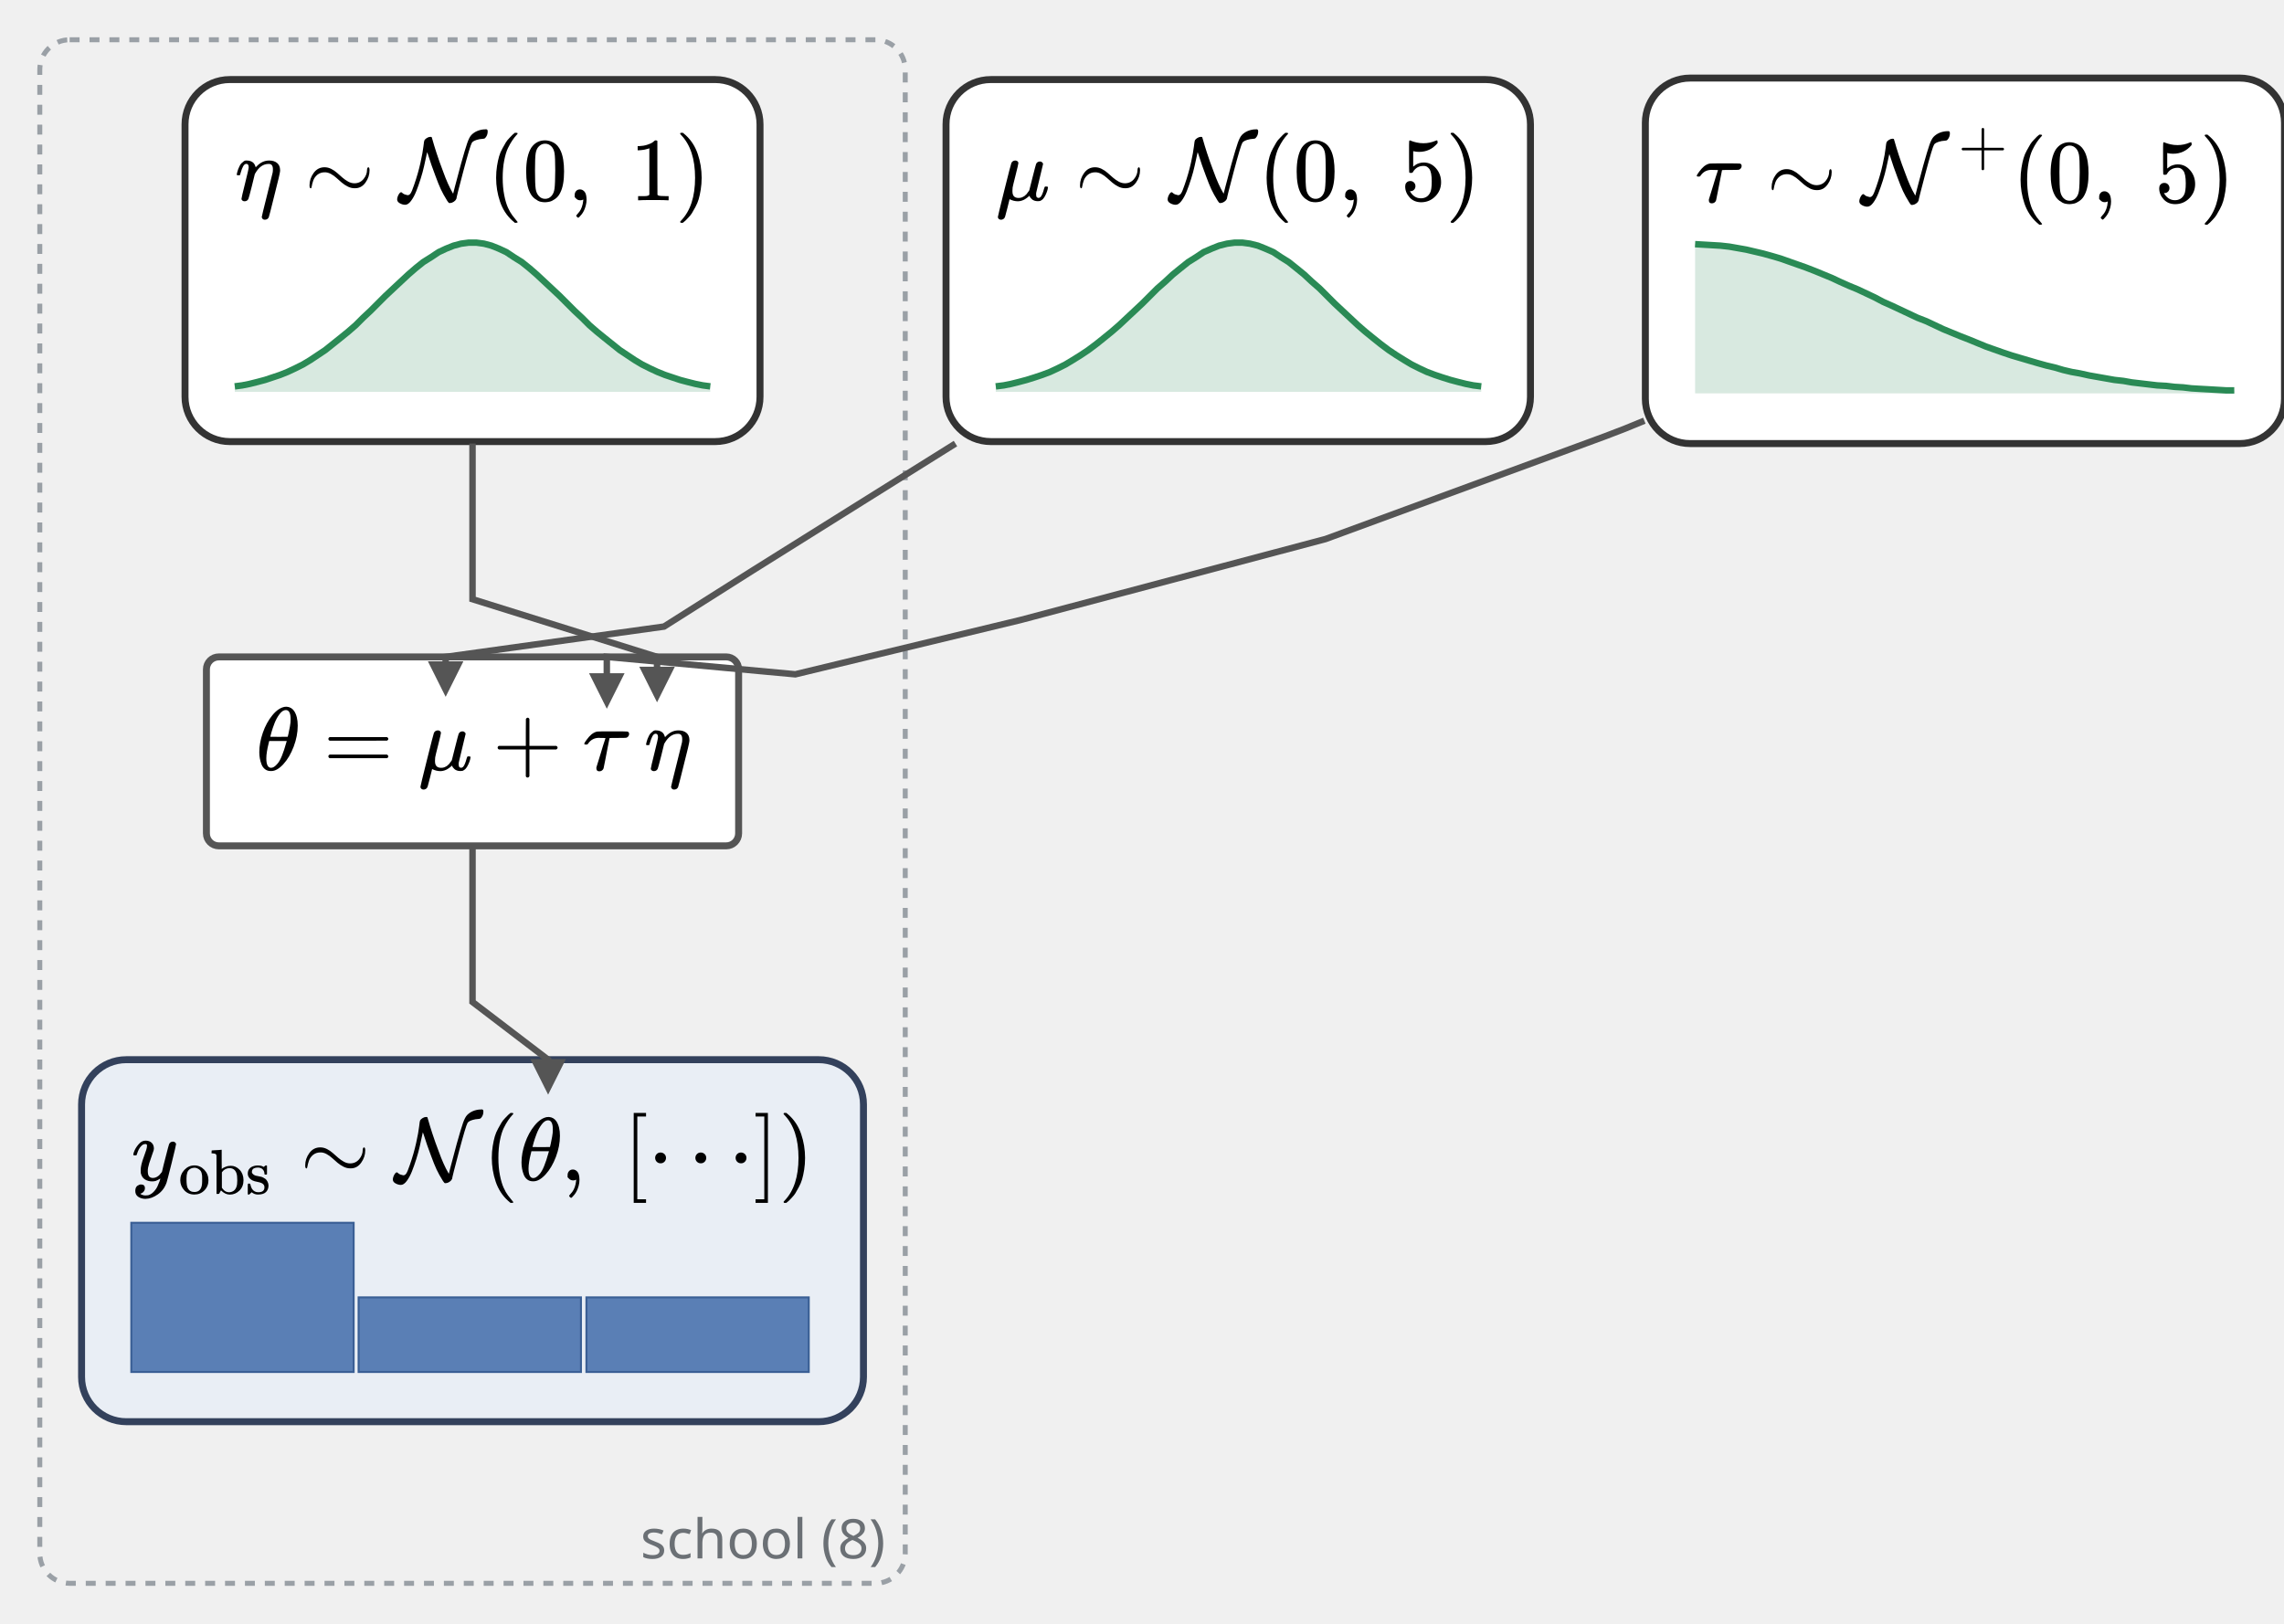
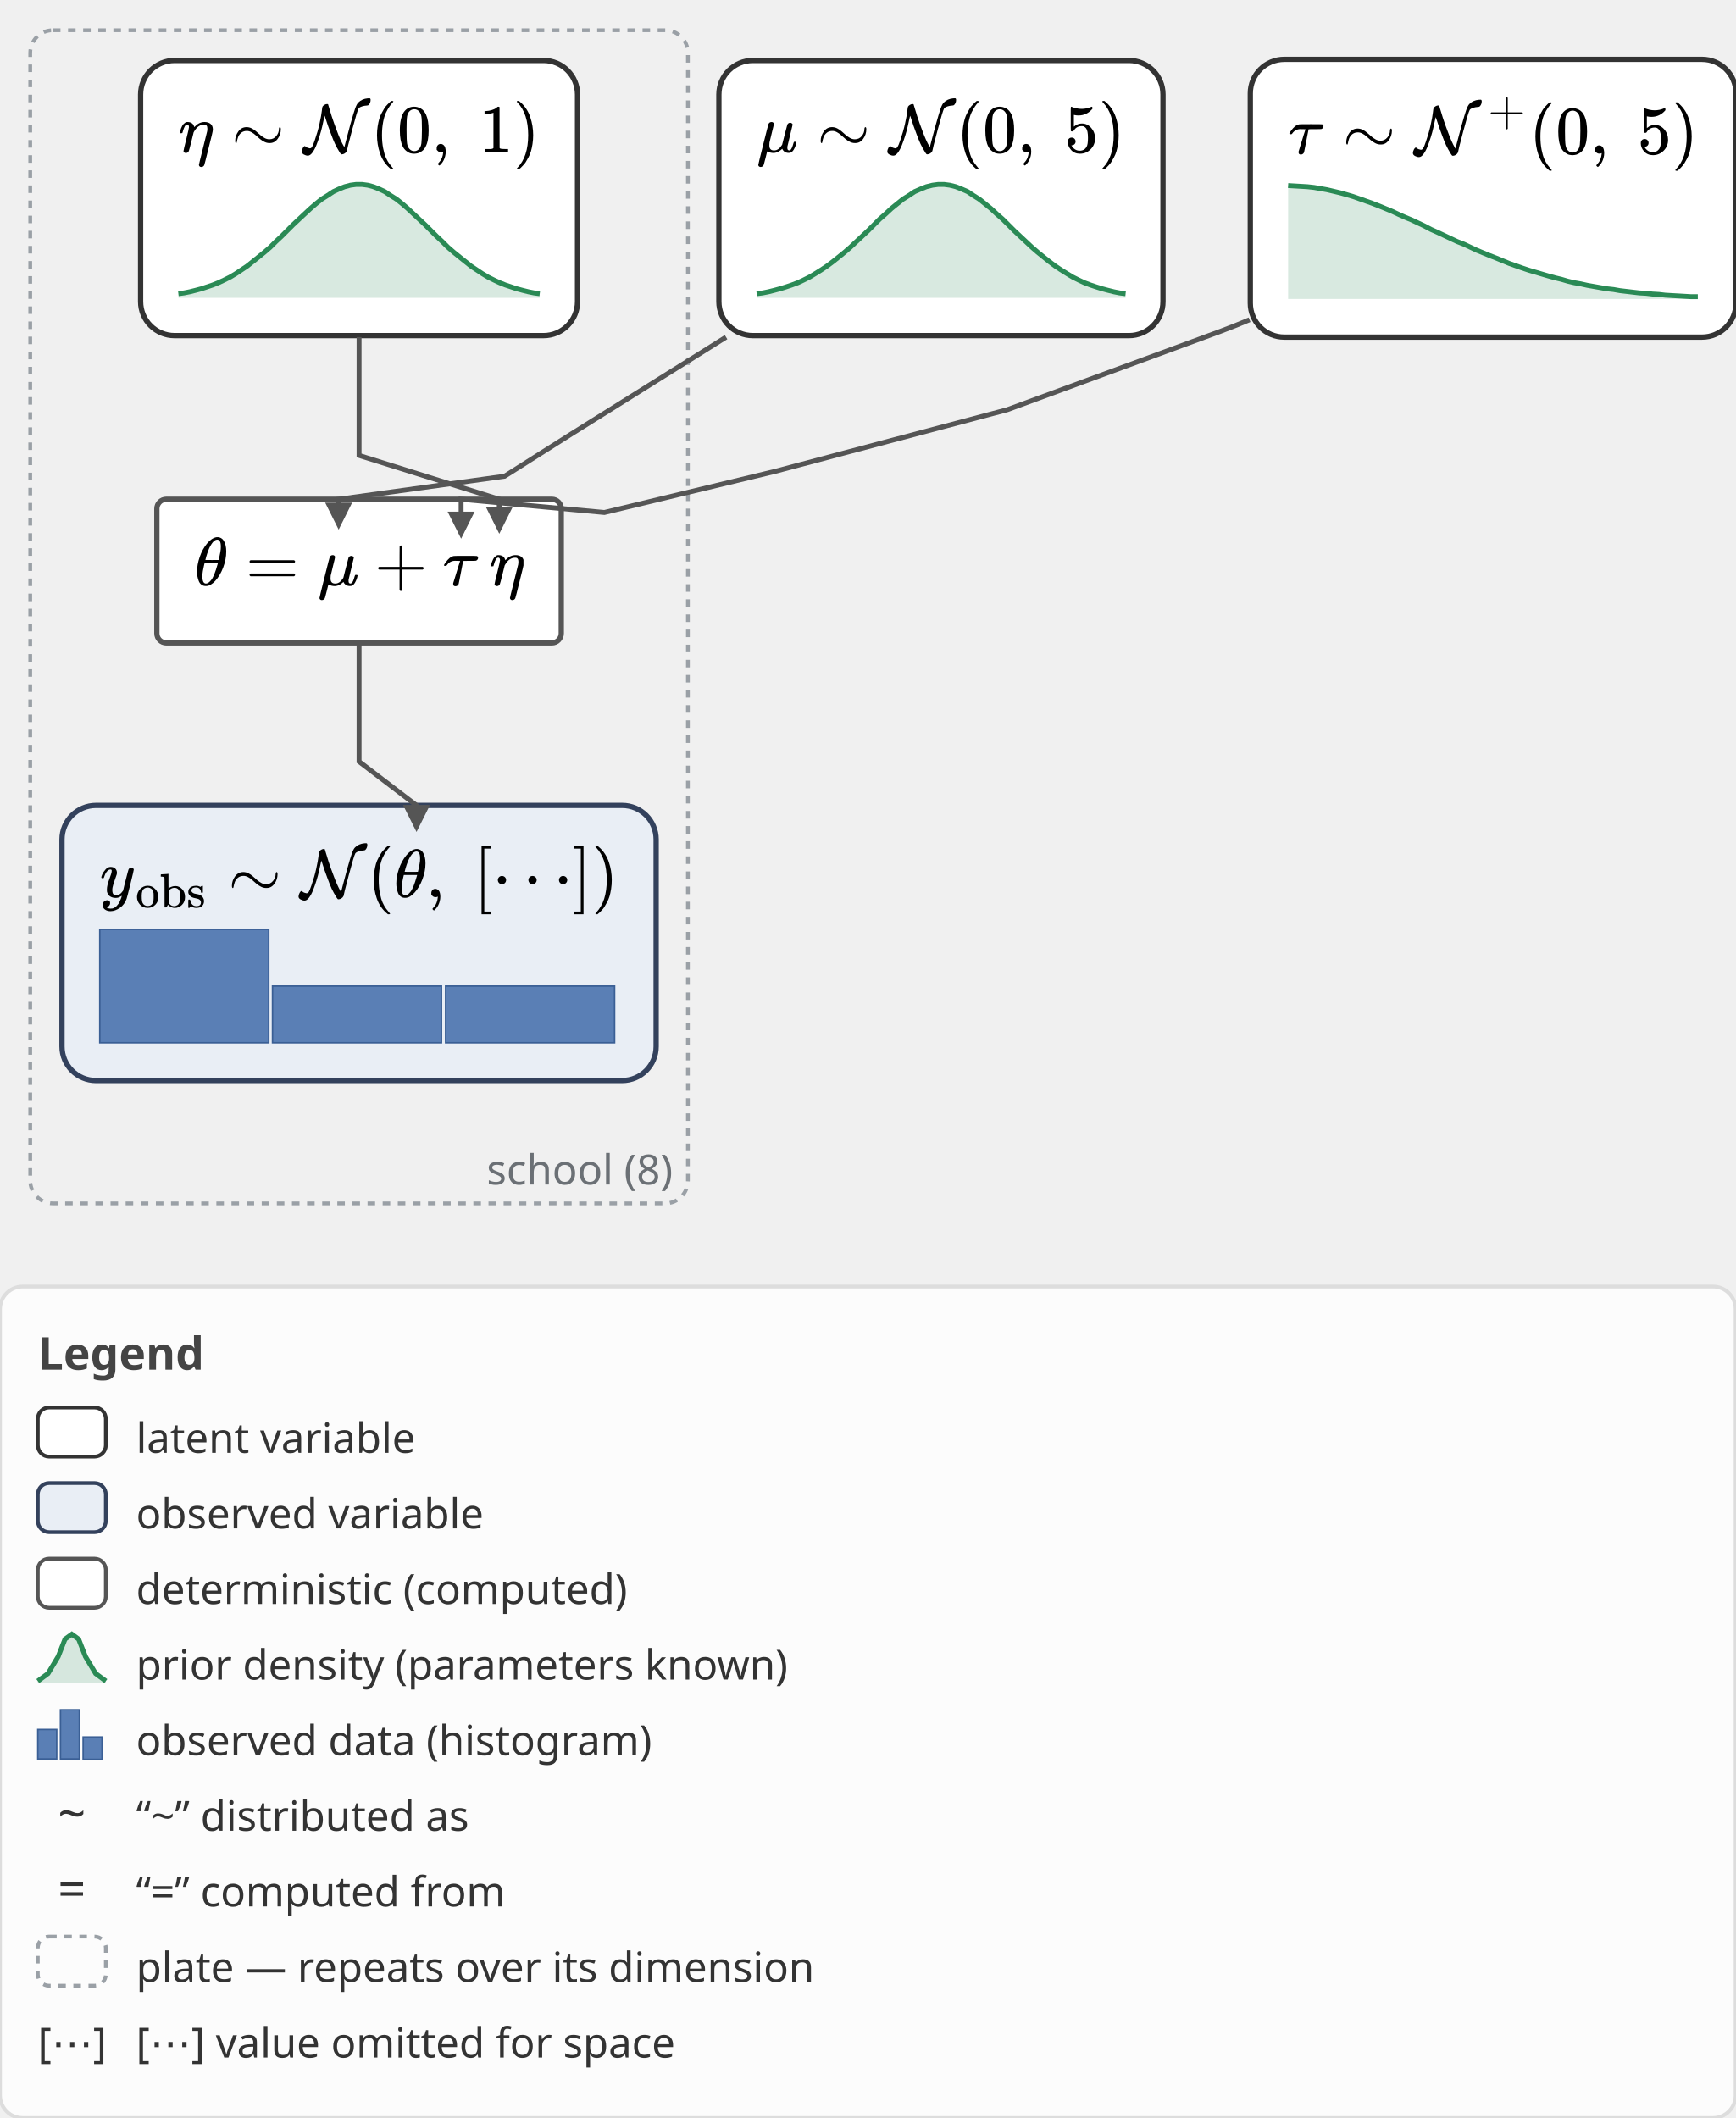
- <svg xmlns="http://www.w3.org/2000/svg" xmlns:xlink="http://www.w3.org/1999/xlink" width="459.2" height="326.4" viewBox="0 0 459.2 326.4" font-family="system-ui, sans-serif">
+ <svg xmlns="http://www.w3.org/2000/svg" xmlns:xlink="http://www.w3.org/1999/xlink" width="459.2" height="560.4" viewBox="0 0 459.2 560.4" font-family="system-ui, sans-serif">
  <defs>
    <marker id="bd-arrow" viewBox="0 0 10 10" refX="8" refY="5" markerWidth="5.5" markerHeight="5.5" orient="auto-start-reverse">
      <path d="M0,0 L10,5 L0,10 z" fill="#555" />
    </marker>
  </defs>
  <rect x="8.0" y="8.0" width="174.0" height="310.4" rx="6" ry="6" fill="none" stroke="#9aa0a6" stroke-width="1" stroke-dasharray="2,2" />
  <text x="178.0" y="313.4" text-anchor="end" font-size="11" fill="#6b7075">school (8)</text>
  <rect x="190.2" y="16.0" width="117.5" height="72.8" rx="9.0" ry="9.0" fill="#ffffff" stroke="#333333" stroke-width="1.4" />
  <svg x="200.2" y="26.0" style="vertical-align: -0.566ex;" width="97.5" height="18.8" role="img" focusable="false" viewBox="0 -789 5387.9 1039">
    <defs>
      <path id="MJX-1-TEX-I-1D707" d="M58 -216Q44 -216 34 -208T23 -186Q23 -176 96 116T173 414Q186 442 219 442Q231 441 239 435T249 423T251 413Q251 401 220 279T187 142Q185 131 185 107V99Q185 26 252 26Q261 26 270 27T287 31T302 38T315 45T327 55T338 65T348 77T356 88T365 100L372 110L408 253Q444 395 448 404Q461 431 491 431Q504 431 512 424T523 412T525 402L449 84Q448 79 448 68Q448 43 455 35T476 26Q485 27 496 35Q517 55 537 131Q543 151 547 152Q549 153 557 153H561Q580 153 580 144Q580 138 575 117T555 63T523 13Q510 0 491 -8Q483 -10 467 -10Q446 -10 429 -4T402 11T385 29T376 44T374 51L368 45Q362 39 350 30T324 12T288 -4T246 -11Q199 -11 153 12L129 -85Q108 -167 104 -180T92 -202Q76 -216 58 -216Z" />
      <path id="MJX-1-TEX-N-223C" d="M55 166Q55 241 101 304T222 367Q260 367 296 349T362 304T421 252T484 208T554 189Q616 189 655 236T694 338Q694 350 698 358T708 367Q722 367 722 334Q722 260 677 197T562 134H554Q517 134 481 152T414 196T355 248T292 293T223 311Q179 311 145 286Q109 257 96 218T80 156T69 133Q55 133 55 166Z" />
      <path id="MJX-1-TEX-C-4E" d="M343 705Q358 705 358 698Q360 696 370 658T411 524T484 319Q536 174 590 82L595 73L615 152Q646 274 683 407Q729 571 752 637T799 727Q852 780 937 788Q939 788 947 788T958 789H962Q979 789 979 765Q979 722 951 692Q942 683 924 683Q888 681 859 672T818 654T803 639Q784 608 708 322T631 15Q631 14 630 15Q630 17 629 15Q628 14 628 12Q621 -4 601 -17T560 -31Q550 -31 546 -28T530 -7Q484 67 458 123T398 272Q352 392 314 514L306 535V534Q306 533 296 488T272 379T234 239T185 100T127 -7T61 -50Q34 -50 4 -34T-27 8Q-27 33 -12 61T18 90Q21 90 36 77T87 57H92Q109 57 123 78T162 173Q206 299 232 417T265 599T276 667Q284 681 304 693T343 705Z" />
      <path id="MJX-1-TEX-N-28" d="M94 250Q94 319 104 381T127 488T164 576T202 643T244 695T277 729T302 750H315H319Q333 750 333 741Q333 738 316 720T275 667T226 581T184 443T167 250T184 58T225 -81T274 -167T316 -220T333 -241Q333 -250 318 -250H315H302L274 -226Q180 -141 137 -14T94 250Z" />
      <path id="MJX-1-TEX-N-30" d="M96 585Q152 666 249 666Q297 666 345 640T423 548Q460 465 460 320Q460 165 417 83Q397 41 362 16T301 -15T250 -22Q224 -22 198 -16T137 16T82 83Q39 165 39 320Q39 494 96 585ZM321 597Q291 629 250 629Q208 629 178 597Q153 571 145 525T137 333Q137 175 145 125T181 46Q209 16 250 16Q290 16 318 46Q347 76 354 130T362 333Q362 478 354 524T321 597Z" />
      <path id="MJX-1-TEX-N-2C" d="M78 35T78 60T94 103T137 121Q165 121 187 96T210 8Q210 -27 201 -60T180 -117T154 -158T130 -185T117 -194Q113 -194 104 -185T95 -172Q95 -168 106 -156T131 -126T157 -76T173 -3V9L172 8Q170 7 167 6T161 3T152 1T140 0Q113 0 96 17Z" />
      <path id="MJX-1-TEX-N-A0" d="" />
      <path id="MJX-1-TEX-N-35" d="M164 157Q164 133 148 117T109 101H102Q148 22 224 22Q294 22 326 82Q345 115 345 210Q345 313 318 349Q292 382 260 382H254Q176 382 136 314Q132 307 129 306T114 304Q97 304 95 310Q93 314 93 485V614Q93 664 98 664Q100 666 102 666Q103 666 123 658T178 642T253 634Q324 634 389 662Q397 666 402 666Q410 666 410 648V635Q328 538 205 538Q174 538 149 544L139 546V374Q158 388 169 396T205 412T256 420Q337 420 393 355T449 201Q449 109 385 44T229 -22Q148 -22 99 32T50 154Q50 178 61 192T84 210T107 214Q132 214 148 197T164 157Z" />
      <path id="MJX-1-TEX-N-29" d="M60 749L64 750Q69 750 74 750H86L114 726Q208 641 251 514T294 250Q294 182 284 119T261 12T224 -76T186 -143T145 -194T113 -227T90 -246Q87 -249 86 -250H74Q66 -250 63 -250T58 -247T55 -238Q56 -237 66 -225Q221 -64 221 250T66 725Q56 737 55 738Q55 746 60 749Z" />
    </defs>
    <g stroke="currentColor" fill="currentColor" stroke-width="0" transform="scale(1,-1)">
      <g data-mml-node="math">
        <g data-mml-node="mi">
          <use data-c="1D707" xlink:href="#MJX-1-TEX-I-1D707" />
        </g>
        <g data-mml-node="mo" transform="translate(880.8,0)">
          <use data-c="223C" xlink:href="#MJX-1-TEX-N-223C" />
        </g>
        <g data-mml-node="TeXAtom" data-mjx-texclass="ORD" transform="translate(1936.6,0)">
          <g data-mml-node="mi">
            <use data-c="4E" xlink:href="#MJX-1-TEX-C-4E" />
          </g>
        </g>
        <g data-mml-node="mstyle" transform="translate(2915.6,0)">
          <g data-mml-node="mspace" />
        </g>
        <g data-mml-node="mrow" transform="translate(2915.2,0)">
          <g data-mml-node="mo">
            <use data-c="28" xlink:href="#MJX-1-TEX-N-28" />
          </g>
          <g data-mml-node="mn" id="tok-loc" transform="translate(389,666)">
            <text data-id-align="true" />
            <g data-idbox="true" transform="translate(0,-666)">
              <use data-c="30" xlink:href="#MJX-1-TEX-N-30" />
            </g>
          </g>
          <g data-mml-node="mo" transform="translate(889,0)">
            <use data-c="2C" xlink:href="#MJX-1-TEX-N-2C" />
          </g>
          <g data-mml-node="mtext" transform="translate(1333.7,0)">
            <use data-c="A0" xlink:href="#MJX-1-TEX-N-A0" />
          </g>
          <g data-mml-node="mn" id="tok-scale" transform="translate(1583.7,666)">
            <text data-id-align="true" />
            <g data-idbox="true" transform="translate(0,-666)">
              <use data-c="35" xlink:href="#MJX-1-TEX-N-35" />
            </g>
          </g>
          <g data-mml-node="mo" transform="translate(2083.7,0)">
            <use data-c="29" xlink:href="#MJX-1-TEX-N-29" />
          </g>
        </g>
      </g>
    </g>
  </svg>
  <path d="M200.2,78.8 L200.2,77.7 L201.8,77.5 L203.3,77.2 L204.9,76.8 L206.4,76.4 L208.0,75.9 L209.5,75.4 L211.1,74.8 L212.6,74.1 L214.2,73.3 L215.7,72.4 L217.3,71.4 L218.8,70.4 L220.4,69.2 L221.9,68.0 L223.5,66.7 L225.0,65.4 L226.6,63.9 L228.1,62.5 L229.7,61.0 L231.2,59.5 L232.7,58.0 L234.3,56.6 L235.8,55.2 L237.4,53.9 L238.9,52.7 L240.5,51.7 L242.0,50.7 L243.6,50.0 L245.1,49.4 L246.7,49.0 L248.2,48.8 L249.8,48.8 L251.3,49.0 L252.9,49.4 L254.4,50.0 L256.0,50.7 L257.5,51.7 L259.1,52.7 L260.6,53.9 L262.2,55.2 L263.7,56.6 L265.3,58.0 L266.8,59.5 L268.3,61.0 L269.9,62.5 L271.4,63.9 L273.0,65.4 L274.5,66.7 L276.1,68.0 L277.6,69.2 L279.2,70.4 L280.7,71.4 L282.3,72.4 L283.8,73.3 L285.4,74.1 L286.9,74.8 L288.5,75.4 L290.0,75.9 L291.6,76.4 L293.1,76.8 L294.7,77.2 L296.2,77.5 L297.8,77.7 L297.8,78.8 Z" fill="#2a8a55" fill-opacity="0.18" stroke="none" />
  <path d="M200.2,77.7 L201.8,77.5 L203.3,77.2 L204.9,76.8 L206.4,76.4 L208.0,75.9 L209.5,75.4 L211.1,74.8 L212.6,74.1 L214.2,73.3 L215.7,72.4 L217.3,71.4 L218.8,70.4 L220.4,69.2 L221.9,68.0 L223.5,66.7 L225.0,65.4 L226.6,63.9 L228.1,62.5 L229.7,61.0 L231.2,59.5 L232.7,58.0 L234.3,56.6 L235.8,55.2 L237.4,53.9 L238.9,52.7 L240.5,51.7 L242.0,50.7 L243.6,50.0 L245.1,49.4 L246.7,49.0 L248.2,48.8 L249.8,48.8 L251.3,49.0 L252.9,49.4 L254.4,50.0 L256.0,50.7 L257.5,51.7 L259.1,52.7 L260.6,53.9 L262.2,55.2 L263.7,56.6 L265.3,58.0 L266.8,59.5 L268.3,61.0 L269.9,62.5 L271.4,63.9 L273.0,65.4 L274.5,66.7 L276.1,68.0 L277.6,69.2 L279.2,70.4 L280.7,71.4 L282.3,72.4 L283.8,73.3 L285.4,74.1 L286.9,74.8 L288.5,75.4 L290.0,75.9 L291.6,76.4 L293.1,76.8 L294.7,77.2 L296.2,77.5 L297.8,77.7" fill="none" stroke="#2a8a55" stroke-width="1.3" />
  <rect x="330.8" y="15.7" width="128.5" height="73.5" rx="9.0" ry="9.0" fill="#ffffff" stroke="#333333" stroke-width="1.4" />
  <svg x="340.8" y="25.7" style="vertical-align: -0.566ex;" width="108.5" height="19.5" role="img" focusable="false" viewBox="0 -825.2 5993 1075.2">
    <defs>
      <path id="MJX-2-TEX-I-1D70F" d="M39 284Q18 284 18 294Q18 301 45 338T99 398Q134 425 164 429Q170 431 332 431Q492 431 497 429Q517 424 517 402Q517 388 508 376T485 360Q479 358 389 358T299 356Q298 355 283 274T251 109T233 20Q228 5 215 -4T186 -13Q153 -13 153 20V30L203 192Q214 228 227 272T248 336L254 357Q254 358 208 358Q206 358 197 358T183 359Q105 359 61 295Q56 287 53 286T39 284Z" />
      <path id="MJX-2-TEX-N-223C" d="M55 166Q55 241 101 304T222 367Q260 367 296 349T362 304T421 252T484 208T554 189Q616 189 655 236T694 338Q694 350 698 358T708 367Q722 367 722 334Q722 260 677 197T562 134H554Q517 134 481 152T414 196T355 248T292 293T223 311Q179 311 145 286Q109 257 96 218T80 156T69 133Q55 133 55 166Z" />
      <path id="MJX-2-TEX-C-4E" d="M343 705Q358 705 358 698Q360 696 370 658T411 524T484 319Q536 174 590 82L595 73L615 152Q646 274 683 407Q729 571 752 637T799 727Q852 780 937 788Q939 788 947 788T958 789H962Q979 789 979 765Q979 722 951 692Q942 683 924 683Q888 681 859 672T818 654T803 639Q784 608 708 322T631 15Q631 14 630 15Q630 17 629 15Q628 14 628 12Q621 -4 601 -17T560 -31Q550 -31 546 -28T530 -7Q484 67 458 123T398 272Q352 392 314 514L306 535V534Q306 533 296 488T272 379T234 239T185 100T127 -7T61 -50Q34 -50 4 -34T-27 8Q-27 33 -12 61T18 90Q21 90 36 77T87 57H92Q109 57 123 78T162 173Q206 299 232 417T265 599T276 667Q284 681 304 693T343 705Z" />
      <path id="MJX-2-TEX-N-2B" d="M56 237T56 250T70 270H369V420L370 570Q380 583 389 583Q402 583 409 568V270H707Q722 262 722 250T707 230H409V-68Q401 -82 391 -82H389H387Q375 -82 369 -68V230H70Q56 237 56 250Z" />
      <path id="MJX-2-TEX-N-28" d="M94 250Q94 319 104 381T127 488T164 576T202 643T244 695T277 729T302 750H315H319Q333 750 333 741Q333 738 316 720T275 667T226 581T184 443T167 250T184 58T225 -81T274 -167T316 -220T333 -241Q333 -250 318 -250H315H302L274 -226Q180 -141 137 -14T94 250Z" />
      <path id="MJX-2-TEX-N-30" d="M96 585Q152 666 249 666Q297 666 345 640T423 548Q460 465 460 320Q460 165 417 83Q397 41 362 16T301 -15T250 -22Q224 -22 198 -16T137 16T82 83Q39 165 39 320Q39 494 96 585ZM321 597Q291 629 250 629Q208 629 178 597Q153 571 145 525T137 333Q137 175 145 125T181 46Q209 16 250 16Q290 16 318 46Q347 76 354 130T362 333Q362 478 354 524T321 597Z" />
      <path id="MJX-2-TEX-N-2C" d="M78 35T78 60T94 103T137 121Q165 121 187 96T210 8Q210 -27 201 -60T180 -117T154 -158T130 -185T117 -194Q113 -194 104 -185T95 -172Q95 -168 106 -156T131 -126T157 -76T173 -3V9L172 8Q170 7 167 6T161 3T152 1T140 0Q113 0 96 17Z" />
      <path id="MJX-2-TEX-N-A0" d="" />
      <path id="MJX-2-TEX-N-35" d="M164 157Q164 133 148 117T109 101H102Q148 22 224 22Q294 22 326 82Q345 115 345 210Q345 313 318 349Q292 382 260 382H254Q176 382 136 314Q132 307 129 306T114 304Q97 304 95 310Q93 314 93 485V614Q93 664 98 664Q100 666 102 666Q103 666 123 658T178 642T253 634Q324 634 389 662Q397 666 402 666Q410 666 410 648V635Q328 538 205 538Q174 538 149 544L139 546V374Q158 388 169 396T205 412T256 420Q337 420 393 355T449 201Q449 109 385 44T229 -22Q148 -22 99 32T50 154Q50 178 61 192T84 210T107 214Q132 214 148 197T164 157Z" />
      <path id="MJX-2-TEX-N-29" d="M60 749L64 750Q69 750 74 750H86L114 726Q208 641 251 514T294 250Q294 182 284 119T261 12T224 -76T186 -143T145 -194T113 -227T90 -246Q87 -249 86 -250H74Q66 -250 63 -250T58 -247T55 -238Q56 -237 66 -225Q221 -64 221 250T66 725Q56 737 55 738Q55 746 60 749Z" />
    </defs>
    <g stroke="currentColor" fill="currentColor" stroke-width="0" transform="scale(1,-1)">
      <g data-mml-node="math">
        <g data-mml-node="mi">
          <use data-c="1D70F" xlink:href="#MJX-2-TEX-I-1D70F" />
        </g>
        <g data-mml-node="mo" transform="translate(794.8,0)">
          <use data-c="223C" xlink:href="#MJX-2-TEX-N-223C" />
        </g>
        <g data-mml-node="msup" transform="translate(1850.6,0)">
          <g data-mml-node="TeXAtom" data-mjx-texclass="ORD">
            <g data-mml-node="mi">
              <use data-c="4E" xlink:href="#MJX-2-TEX-C-4E" />
            </g>
          </g>
          <g data-mml-node="TeXAtom" transform="translate(1070,413) scale(0.707)" data-mjx-texclass="ORD">
            <g data-mml-node="mo">
              <use data-c="2B" xlink:href="#MJX-2-TEX-N-2B" />
            </g>
          </g>
        </g>
        <g data-mml-node="mstyle" transform="translate(3520.6,0)">
          <g data-mml-node="mspace" />
        </g>
        <g data-mml-node="mrow" transform="translate(3520.3,0)">
          <g data-mml-node="mo">
            <use data-c="28" xlink:href="#MJX-2-TEX-N-28" />
          </g>
          <g data-mml-node="mn" id="tok-loc" transform="translate(389,666)">
            <text data-id-align="true" />
            <g data-idbox="true" transform="translate(0,-666)">
              <use data-c="30" xlink:href="#MJX-2-TEX-N-30" />
            </g>
          </g>
          <g data-mml-node="mo" transform="translate(889,0)">
            <use data-c="2C" xlink:href="#MJX-2-TEX-N-2C" />
          </g>
          <g data-mml-node="mtext" transform="translate(1333.7,0)">
            <use data-c="A0" xlink:href="#MJX-2-TEX-N-A0" />
          </g>
          <g data-mml-node="mn" id="tok-scale" transform="translate(1583.7,666)">
            <text data-id-align="true" />
            <g data-idbox="true" transform="translate(0,-666)">
              <use data-c="35" xlink:href="#MJX-2-TEX-N-35" />
            </g>
          </g>
          <g data-mml-node="mo" transform="translate(2083.7,0)">
            <use data-c="29" xlink:href="#MJX-2-TEX-N-29" />
          </g>
        </g>
      </g>
    </g>
  </svg>
  <path d="M340.8,79.1 L340.8,49.1 L342.5,49.2 L344.2,49.3 L345.9,49.4 L347.7,49.6 L349.4,49.9 L351.1,50.2 L352.8,50.6 L354.5,51.0 L356.3,51.5 L358.0,52.0 L359.7,52.6 L361.4,53.2 L363.1,53.8 L364.9,54.5 L366.6,55.2 L368.3,55.9 L370.0,56.7 L371.8,57.5 L373.5,58.2 L375.2,59.0 L376.9,59.8 L378.6,60.7 L380.4,61.5 L382.1,62.3 L383.8,63.1 L385.5,63.9 L387.3,64.6 L389.0,65.4 L390.7,66.2 L392.4,66.9 L394.1,67.6 L395.9,68.3 L397.6,69.0 L399.3,69.7 L401.0,70.3 L402.7,70.9 L404.5,71.5 L406.2,72.0 L407.9,72.5 L409.6,73.0 L411.4,73.5 L413.1,73.9 L414.8,74.4 L416.5,74.8 L418.2,75.1 L420.0,75.5 L421.7,75.8 L423.4,76.1 L425.1,76.4 L426.9,76.6 L428.6,76.9 L430.3,77.1 L432.0,77.3 L433.7,77.5 L435.5,77.6 L437.2,77.8 L438.9,77.9 L440.6,78.1 L442.3,78.2 L444.1,78.3 L445.8,78.4 L447.5,78.5 L449.2,78.5 L449.2,79.1 Z" fill="#2a8a55" fill-opacity="0.18" stroke="none" />
  <path d="M340.8,49.1 L342.5,49.2 L344.2,49.3 L345.9,49.4 L347.7,49.6 L349.4,49.9 L351.1,50.2 L352.8,50.6 L354.5,51.0 L356.3,51.5 L358.0,52.0 L359.7,52.6 L361.4,53.2 L363.1,53.8 L364.9,54.5 L366.6,55.2 L368.3,55.9 L370.0,56.7 L371.8,57.5 L373.5,58.2 L375.2,59.0 L376.9,59.8 L378.6,60.7 L380.4,61.5 L382.1,62.3 L383.8,63.1 L385.5,63.9 L387.3,64.6 L389.0,65.4 L390.7,66.2 L392.4,66.9 L394.1,67.6 L395.9,68.3 L397.6,69.0 L399.3,69.7 L401.0,70.3 L402.7,70.9 L404.5,71.5 L406.2,72.0 L407.9,72.5 L409.6,73.0 L411.4,73.5 L413.1,73.9 L414.8,74.4 L416.5,74.8 L418.2,75.1 L420.0,75.5 L421.7,75.8 L423.4,76.1 L425.1,76.4 L426.9,76.6 L428.6,76.9 L430.3,77.1 L432.0,77.3 L433.7,77.5 L435.5,77.6 L437.2,77.8 L438.9,77.9 L440.6,78.1 L442.3,78.2 L444.1,78.3 L445.8,78.4 L447.5,78.5 L449.2,78.5" fill="none" stroke="#2a8a55" stroke-width="1.3" />
  <rect x="37.2" y="16.0" width="115.6" height="72.8" rx="9.0" ry="9.0" fill="#ffffff" stroke="#333333" stroke-width="1.4" />
  <svg x="47.2" y="26.0" style="vertical-align: -0.566ex;" width="95.6" height="18.8" role="img" focusable="false" viewBox="0 -789 5281.9 1039">
    <defs>
      <path id="MJX-3-TEX-I-1D702" d="M21 287Q22 290 23 295T28 317T38 348T53 381T73 411T99 433T132 442Q156 442 175 435T205 417T221 395T229 376L231 369Q231 367 232 367L243 378Q304 442 382 442Q436 442 469 415T503 336V326Q503 302 439 53Q381 -182 377 -189Q364 -216 332 -216Q319 -216 310 -208T299 -186Q299 -177 358 57L420 307Q423 322 423 345Q423 404 379 404H374Q288 404 229 303L222 291L189 157Q156 26 151 16Q138 -11 108 -11Q95 -11 87 -5T76 7T74 17Q74 30 114 189T154 366Q154 405 128 405Q107 405 92 377T68 316T57 280Q55 278 41 278H27Q21 284 21 287Z" />
      <path id="MJX-3-TEX-N-223C" d="M55 166Q55 241 101 304T222 367Q260 367 296 349T362 304T421 252T484 208T554 189Q616 189 655 236T694 338Q694 350 698 358T708 367Q722 367 722 334Q722 260 677 197T562 134H554Q517 134 481 152T414 196T355 248T292 293T223 311Q179 311 145 286Q109 257 96 218T80 156T69 133Q55 133 55 166Z" />
      <path id="MJX-3-TEX-C-4E" d="M343 705Q358 705 358 698Q360 696 370 658T411 524T484 319Q536 174 590 82L595 73L615 152Q646 274 683 407Q729 571 752 637T799 727Q852 780 937 788Q939 788 947 788T958 789H962Q979 789 979 765Q979 722 951 692Q942 683 924 683Q888 681 859 672T818 654T803 639Q784 608 708 322T631 15Q631 14 630 15Q630 17 629 15Q628 14 628 12Q621 -4 601 -17T560 -31Q550 -31 546 -28T530 -7Q484 67 458 123T398 272Q352 392 314 514L306 535V534Q306 533 296 488T272 379T234 239T185 100T127 -7T61 -50Q34 -50 4 -34T-27 8Q-27 33 -12 61T18 90Q21 90 36 77T87 57H92Q109 57 123 78T162 173Q206 299 232 417T265 599T276 667Q284 681 304 693T343 705Z" />
      <path id="MJX-3-TEX-N-28" d="M94 250Q94 319 104 381T127 488T164 576T202 643T244 695T277 729T302 750H315H319Q333 750 333 741Q333 738 316 720T275 667T226 581T184 443T167 250T184 58T225 -81T274 -167T316 -220T333 -241Q333 -250 318 -250H315H302L274 -226Q180 -141 137 -14T94 250Z" />
      <path id="MJX-3-TEX-N-30" d="M96 585Q152 666 249 666Q297 666 345 640T423 548Q460 465 460 320Q460 165 417 83Q397 41 362 16T301 -15T250 -22Q224 -22 198 -16T137 16T82 83Q39 165 39 320Q39 494 96 585ZM321 597Q291 629 250 629Q208 629 178 597Q153 571 145 525T137 333Q137 175 145 125T181 46Q209 16 250 16Q290 16 318 46Q347 76 354 130T362 333Q362 478 354 524T321 597Z" />
      <path id="MJX-3-TEX-N-2C" d="M78 35T78 60T94 103T137 121Q165 121 187 96T210 8Q210 -27 201 -60T180 -117T154 -158T130 -185T117 -194Q113 -194 104 -185T95 -172Q95 -168 106 -156T131 -126T157 -76T173 -3V9L172 8Q170 7 167 6T161 3T152 1T140 0Q113 0 96 17Z" />
      <path id="MJX-3-TEX-N-A0" d="" />
      <path id="MJX-3-TEX-N-31" d="M213 578L200 573Q186 568 160 563T102 556H83V602H102Q149 604 189 617T245 641T273 663Q275 666 285 666Q294 666 302 660V361L303 61Q310 54 315 52T339 48T401 46H427V0H416Q395 3 257 3Q121 3 100 0H88V46H114Q136 46 152 46T177 47T193 50T201 52T207 57T213 61V578Z" />
      <path id="MJX-3-TEX-N-29" d="M60 749L64 750Q69 750 74 750H86L114 726Q208 641 251 514T294 250Q294 182 284 119T261 12T224 -76T186 -143T145 -194T113 -227T90 -246Q87 -249 86 -250H74Q66 -250 63 -250T58 -247T55 -238Q56 -237 66 -225Q221 -64 221 250T66 725Q56 737 55 738Q55 746 60 749Z" />
    </defs>
    <g stroke="currentColor" fill="currentColor" stroke-width="0" transform="scale(1,-1)">
      <g data-mml-node="math">
        <g data-mml-node="mi">
          <use data-c="1D702" xlink:href="#MJX-3-TEX-I-1D702" />
        </g>
        <g data-mml-node="mo" transform="translate(774.8,0)">
          <use data-c="223C" xlink:href="#MJX-3-TEX-N-223C" />
        </g>
        <g data-mml-node="TeXAtom" data-mjx-texclass="ORD" transform="translate(1830.6,0)">
          <g data-mml-node="mi">
            <use data-c="4E" xlink:href="#MJX-3-TEX-C-4E" />
          </g>
        </g>
        <g data-mml-node="mstyle" transform="translate(2809.6,0)">
          <g data-mml-node="mspace" />
        </g>
        <g data-mml-node="mrow" transform="translate(2809.2,0)">
          <g data-mml-node="mo">
            <use data-c="28" xlink:href="#MJX-3-TEX-N-28" />
          </g>
          <g data-mml-node="mn" id="tok-loc" transform="translate(389,666)">
            <text data-id-align="true" />
            <g data-idbox="true" transform="translate(0,-666)">
              <use data-c="30" xlink:href="#MJX-3-TEX-N-30" />
            </g>
          </g>
          <g data-mml-node="mo" transform="translate(889,0)">
            <use data-c="2C" xlink:href="#MJX-3-TEX-N-2C" />
          </g>
          <g data-mml-node="mtext" transform="translate(1333.7,0)">
            <use data-c="A0" xlink:href="#MJX-3-TEX-N-A0" />
          </g>
          <g data-mml-node="mn" id="tok-scale" transform="translate(1583.7,666)">
            <text data-id-align="true" />
            <g data-idbox="true" transform="translate(0,-666)">
              <use data-c="31" xlink:href="#MJX-3-TEX-N-31" />
            </g>
          </g>
          <g data-mml-node="mo" transform="translate(2083.7,0)">
            <use data-c="29" xlink:href="#MJX-3-TEX-N-29" />
          </g>
        </g>
      </g>
    </g>
  </svg>
  <path d="M47.2,78.8 L47.2,77.7 L48.7,77.5 L50.2,77.2 L51.8,76.8 L53.3,76.4 L54.8,75.9 L56.3,75.4 L57.8,74.8 L59.3,74.1 L60.9,73.3 L62.4,72.4 L63.9,71.4 L65.4,70.4 L66.9,69.2 L68.4,68.0 L70.0,66.7 L71.5,65.4 L73.0,63.9 L74.5,62.5 L76.0,61.0 L77.5,59.5 L79.1,58.0 L80.6,56.6 L82.1,55.2 L83.6,53.9 L85.1,52.7 L86.7,51.7 L88.2,50.7 L89.7,50.0 L91.2,49.4 L92.7,49.0 L94.2,48.8 L95.8,48.8 L97.3,49.0 L98.8,49.4 L100.3,50.0 L101.8,50.7 L103.3,51.7 L104.9,52.7 L106.4,53.9 L107.9,55.2 L109.4,56.6 L110.9,58.0 L112.5,59.5 L114.0,61.0 L115.5,62.5 L117.0,63.9 L118.5,65.4 L120.0,66.7 L121.6,68.0 L123.1,69.2 L124.6,70.4 L126.1,71.4 L127.6,72.4 L129.1,73.3 L130.7,74.1 L132.2,74.8 L133.7,75.4 L135.2,75.9 L136.7,76.4 L138.2,76.8 L139.8,77.2 L141.3,77.5 L142.8,77.7 L142.8,78.8 Z" fill="#2a8a55" fill-opacity="0.18" stroke="none" />
  <path d="M47.2,77.7 L48.7,77.5 L50.2,77.2 L51.8,76.8 L53.3,76.4 L54.8,75.9 L56.3,75.4 L57.8,74.8 L59.3,74.1 L60.9,73.3 L62.4,72.4 L63.9,71.4 L65.4,70.4 L66.9,69.2 L68.4,68.0 L70.0,66.7 L71.5,65.4 L73.0,63.9 L74.5,62.5 L76.0,61.0 L77.5,59.5 L79.1,58.0 L80.6,56.6 L82.1,55.2 L83.6,53.9 L85.1,52.7 L86.7,51.7 L88.2,50.7 L89.7,50.0 L91.2,49.4 L92.7,49.0 L94.2,48.8 L95.8,48.8 L97.3,49.0 L98.8,49.4 L100.3,50.0 L101.8,50.7 L103.3,51.7 L104.9,52.7 L106.4,53.9 L107.9,55.2 L109.4,56.6 L110.9,58.0 L112.5,59.5 L114.0,61.0 L115.5,62.5 L117.0,63.9 L118.5,65.4 L120.0,66.7 L121.6,68.0 L123.1,69.2 L124.6,70.4 L126.1,71.4 L127.6,72.4 L129.1,73.3 L130.7,74.1 L132.2,74.8 L133.7,75.4 L135.2,75.9 L136.7,76.4 L138.2,76.8 L139.8,77.2 L141.3,77.5 L142.8,77.7" fill="none" stroke="#2a8a55" stroke-width="1.3" />
  <rect x="41.5" y="132.1" width="107.0" height="38.0" rx="2.5" ry="2.5" fill="#ffffff" stroke="#555555" stroke-width="1.4" />
  <svg x="51.5" y="142.1" style="vertical-align: -0.489ex;" width="87.0" height="16.7" role="img" focusable="false" viewBox="0 -705 4809 921">
    <defs>
      <path id="MJX-4-TEX-I-1D703" d="M35 200Q35 302 74 415T180 610T319 704Q320 704 327 704T339 705Q393 701 423 656Q462 596 462 495Q462 380 417 261T302 66T168 -10H161Q125 -10 99 10T60 63T41 130T35 200ZM383 566Q383 668 330 668Q294 668 260 623T204 521T170 421T157 371Q206 370 254 370L351 371Q352 372 359 404T375 484T383 566ZM113 132Q113 26 166 26Q181 26 198 36T239 74T287 161T335 307L340 324H145Q145 321 136 286T120 208T113 132Z" />
      <path id="MJX-4-TEX-N-3D" d="M56 347Q56 360 70 367H707Q722 359 722 347Q722 336 708 328L390 327H72Q56 332 56 347ZM56 153Q56 168 72 173H708Q722 163 722 153Q722 140 707 133H70Q56 140 56 153Z" />
      <path id="MJX-4-TEX-I-1D707" d="M58 -216Q44 -216 34 -208T23 -186Q23 -176 96 116T173 414Q186 442 219 442Q231 441 239 435T249 423T251 413Q251 401 220 279T187 142Q185 131 185 107V99Q185 26 252 26Q261 26 270 27T287 31T302 38T315 45T327 55T338 65T348 77T356 88T365 100L372 110L408 253Q444 395 448 404Q461 431 491 431Q504 431 512 424T523 412T525 402L449 84Q448 79 448 68Q448 43 455 35T476 26Q485 27 496 35Q517 55 537 131Q543 151 547 152Q549 153 557 153H561Q580 153 580 144Q580 138 575 117T555 63T523 13Q510 0 491 -8Q483 -10 467 -10Q446 -10 429 -4T402 11T385 29T376 44T374 51L368 45Q362 39 350 30T324 12T288 -4T246 -11Q199 -11 153 12L129 -85Q108 -167 104 -180T92 -202Q76 -216 58 -216Z" />
      <path id="MJX-4-TEX-N-2B" d="M56 237T56 250T70 270H369V420L370 570Q380 583 389 583Q402 583 409 568V270H707Q722 262 722 250T707 230H409V-68Q401 -82 391 -82H389H387Q375 -82 369 -68V230H70Q56 237 56 250Z" />
      <path id="MJX-4-TEX-I-1D70F" d="M39 284Q18 284 18 294Q18 301 45 338T99 398Q134 425 164 429Q170 431 332 431Q492 431 497 429Q517 424 517 402Q517 388 508 376T485 360Q479 358 389 358T299 356Q298 355 283 274T251 109T233 20Q228 5 215 -4T186 -13Q153 -13 153 20V30L203 192Q214 228 227 272T248 336L254 357Q254 358 208 358Q206 358 197 358T183 359Q105 359 61 295Q56 287 53 286T39 284Z" />
      <path id="MJX-4-TEX-I-1D702" d="M21 287Q22 290 23 295T28 317T38 348T53 381T73 411T99 433T132 442Q156 442 175 435T205 417T221 395T229 376L231 369Q231 367 232 367L243 378Q304 442 382 442Q436 442 469 415T503 336V326Q503 302 439 53Q381 -182 377 -189Q364 -216 332 -216Q319 -216 310 -208T299 -186Q299 -177 358 57L420 307Q423 322 423 345Q423 404 379 404H374Q288 404 229 303L222 291L189 157Q156 26 151 16Q138 -11 108 -11Q95 -11 87 -5T76 7T74 17Q74 30 114 189T154 366Q154 405 128 405Q107 405 92 377T68 316T57 280Q55 278 41 278H27Q21 284 21 287Z" />
    </defs>
    <g stroke="currentColor" fill="currentColor" stroke-width="0" transform="scale(1,-1)">
      <g data-mml-node="math">
        <g data-mml-node="mi">
          <use data-c="1D703" xlink:href="#MJX-4-TEX-I-1D703" />
        </g>
        <g data-mml-node="mo" transform="translate(746.8,0)">
          <use data-c="3D" xlink:href="#MJX-4-TEX-N-3D" />
        </g>
        <g data-mml-node="mi" id="tok-mu" transform="translate(1802.6,442)">
          <text data-id-align="true" />
          <g data-idbox="true" transform="translate(0,-442)">
            <use data-c="1D707" xlink:href="#MJX-4-TEX-I-1D707" />
          </g>
        </g>
        <g data-mml-node="mo" transform="translate(2627.8,0)">
          <use data-c="2B" xlink:href="#MJX-4-TEX-N-2B" />
        </g>
        <g data-mml-node="mi" id="tok-tau" transform="translate(3628,431)">
          <text data-id-align="true" />
          <g data-idbox="true" transform="translate(0,-431)">
            <use data-c="1D70F" xlink:href="#MJX-4-TEX-I-1D70F" />
          </g>
        </g>
        <g data-mml-node="mstyle" transform="translate(4145,0)">
          <g data-mml-node="mspace" />
        </g>
        <g data-mml-node="mi" id="tok-eta" transform="translate(4312,442)">
          <text data-id-align="true" />
          <g data-idbox="true" transform="translate(0,-442)">
            <use data-c="1D702" xlink:href="#MJX-4-TEX-I-1D702" />
          </g>
        </g>
      </g>
    </g>
  </svg>
  <rect x="16.4" y="213.1" width="157.2" height="72.8" rx="9.0" ry="9.0" fill="#e9eef5" stroke="#33415c" stroke-width="1.4" />
  <svg x="26.4" y="223.1" style="vertical-align: -0.566ex;" width="137.2" height="18.8" role="img" focusable="false" viewBox="0 -789 7580.2 1039">
    <defs>
      <path id="MJX-5-TEX-I-1D466" d="M21 287Q21 301 36 335T84 406T158 442Q199 442 224 419T250 355Q248 336 247 334Q247 331 231 288T198 191T182 105Q182 62 196 45T238 27Q261 27 281 38T312 61T339 94Q339 95 344 114T358 173T377 247Q415 397 419 404Q432 431 462 431Q475 431 483 424T494 412T496 403Q496 390 447 193T391 -23Q363 -106 294 -155T156 -205Q111 -205 77 -183T43 -117Q43 -95 50 -80T69 -58T89 -48T106 -45Q150 -45 150 -87Q150 -107 138 -122T115 -142T102 -147L99 -148Q101 -153 118 -160T152 -167H160Q177 -167 186 -165Q219 -156 247 -127T290 -65T313 -9T321 21L315 17Q309 13 296 6T270 -6Q250 -11 231 -11Q185 -11 150 11T104 82Q103 89 103 113Q103 170 138 262T173 379Q173 380 173 381Q173 390 173 393T169 400T158 404H154Q131 404 112 385T82 344T65 302T57 280Q55 278 41 278H27Q21 284 21 287Z" />
      <path id="MJX-5-TEX-N-6F" d="M28 214Q28 309 93 378T250 448Q340 448 405 380T471 215Q471 120 407 55T250 -10Q153 -10 91 57T28 214ZM250 30Q372 30 372 193V225V250Q372 272 371 288T364 326T348 362T317 390T268 410Q263 411 252 411Q222 411 195 399Q152 377 139 338T126 246V226Q126 130 145 91Q177 30 250 30Z" />
      <path id="MJX-5-TEX-N-62" d="M307 -11Q234 -11 168 55L158 37Q156 34 153 28T147 17T143 10L138 1L118 0H98V298Q98 599 97 603Q94 622 83 628T38 637H20V660Q20 683 22 683L32 684Q42 685 61 686T98 688Q115 689 135 690T165 693T176 694H179V543Q179 391 180 391L183 394Q186 397 192 401T207 411T228 421T254 431T286 439T323 442Q401 442 461 379T522 216Q522 115 458 52T307 -11ZM182 98Q182 97 187 90T196 79T206 67T218 55T233 44T250 35T271 29T295 26Q330 26 363 46T412 113Q424 148 424 212Q424 287 412 323Q385 405 300 405Q270 405 239 390T188 347L182 339V98Z" />
      <path id="MJX-5-TEX-N-73" d="M295 316Q295 356 268 385T190 414Q154 414 128 401Q98 382 98 349Q97 344 98 336T114 312T157 287Q175 282 201 278T245 269T277 256Q294 248 310 236T342 195T359 133Q359 71 321 31T198 -10H190Q138 -10 94 26L86 19L77 10Q71 4 65 -1L54 -11H46H42Q39 -11 33 -5V74V132Q33 153 35 157T45 162H54Q66 162 70 158T75 146T82 119T101 77Q136 26 198 26Q295 26 295 104Q295 133 277 151Q257 175 194 187T111 210Q75 227 54 256T33 318Q33 357 50 384T93 424T143 442T187 447H198Q238 447 268 432L283 424L292 431Q302 440 314 448H322H326Q329 448 335 442V310L329 304H301Q295 310 295 316Z" />
      <path id="MJX-5-TEX-N-223C" d="M55 166Q55 241 101 304T222 367Q260 367 296 349T362 304T421 252T484 208T554 189Q616 189 655 236T694 338Q694 350 698 358T708 367Q722 367 722 334Q722 260 677 197T562 134H554Q517 134 481 152T414 196T355 248T292 293T223 311Q179 311 145 286Q109 257 96 218T80 156T69 133Q55 133 55 166Z" />
      <path id="MJX-5-TEX-C-4E" d="M343 705Q358 705 358 698Q360 696 370 658T411 524T484 319Q536 174 590 82L595 73L615 152Q646 274 683 407Q729 571 752 637T799 727Q852 780 937 788Q939 788 947 788T958 789H962Q979 789 979 765Q979 722 951 692Q942 683 924 683Q888 681 859 672T818 654T803 639Q784 608 708 322T631 15Q631 14 630 15Q630 17 629 15Q628 14 628 12Q621 -4 601 -17T560 -31Q550 -31 546 -28T530 -7Q484 67 458 123T398 272Q352 392 314 514L306 535V534Q306 533 296 488T272 379T234 239T185 100T127 -7T61 -50Q34 -50 4 -34T-27 8Q-27 33 -12 61T18 90Q21 90 36 77T87 57H92Q109 57 123 78T162 173Q206 299 232 417T265 599T276 667Q284 681 304 693T343 705Z" />
      <path id="MJX-5-TEX-N-28" d="M94 250Q94 319 104 381T127 488T164 576T202 643T244 695T277 729T302 750H315H319Q333 750 333 741Q333 738 316 720T275 667T226 581T184 443T167 250T184 58T225 -81T274 -167T316 -220T333 -241Q333 -250 318 -250H315H302L274 -226Q180 -141 137 -14T94 250Z" />
      <path id="MJX-5-TEX-I-1D703" d="M35 200Q35 302 74 415T180 610T319 704Q320 704 327 704T339 705Q393 701 423 656Q462 596 462 495Q462 380 417 261T302 66T168 -10H161Q125 -10 99 10T60 63T41 130T35 200ZM383 566Q383 668 330 668Q294 668 260 623T204 521T170 421T157 371Q206 370 254 370L351 371Q352 372 359 404T375 484T383 566ZM113 132Q113 26 166 26Q181 26 198 36T239 74T287 161T335 307L340 324H145Q145 321 136 286T120 208T113 132Z" />
      <path id="MJX-5-TEX-N-2C" d="M78 35T78 60T94 103T137 121Q165 121 187 96T210 8Q210 -27 201 -60T180 -117T154 -158T130 -185T117 -194Q113 -194 104 -185T95 -172Q95 -168 106 -156T131 -126T157 -76T173 -3V9L172 8Q170 7 167 6T161 3T152 1T140 0Q113 0 96 17Z" />
      <path id="MJX-5-TEX-N-A0" d="" />
      <path id="MJX-5-TEX-N-5B" d="M118 -250V750H255V710H158V-210H255V-250H118Z" />
      <path id="MJX-5-TEX-N-22EF" d="M78 250Q78 274 95 292T138 310Q162 310 180 294T199 251Q199 226 182 208T139 190T96 207T78 250ZM525 250Q525 274 542 292T585 310Q609 310 627 294T646 251Q646 226 629 208T586 190T543 207T525 250ZM972 250Q972 274 989 292T1032 310Q1056 310 1074 294T1093 251Q1093 226 1076 208T1033 190T990 207T972 250Z" />
      <path id="MJX-5-TEX-N-5D" d="M22 710V750H159V-250H22V-210H119V710H22Z" />
      <path id="MJX-5-TEX-N-29" d="M60 749L64 750Q69 750 74 750H86L114 726Q208 641 251 514T294 250Q294 182 284 119T261 12T224 -76T186 -143T145 -194T113 -227T90 -246Q87 -249 86 -250H74Q66 -250 63 -250T58 -247T55 -238Q56 -237 66 -225Q221 -64 221 250T66 725Q56 737 55 738Q55 746 60 749Z" />
    </defs>
    <g stroke="currentColor" fill="currentColor" stroke-width="0" transform="scale(1,-1)">
      <g data-mml-node="math">
        <g data-mml-node="msub">
          <g data-mml-node="mi">
            <use data-c="1D466" xlink:href="#MJX-5-TEX-I-1D466" />
          </g>
          <g data-mml-node="TeXAtom" transform="translate(523,-150) scale(0.707)" data-mjx-texclass="ORD">
            <g data-mml-node="TeXAtom" data-mjx-texclass="ORD">
              <g data-mml-node="mi">
                <use data-c="6F" xlink:href="#MJX-5-TEX-N-6F" />
                <use data-c="62" xlink:href="#MJX-5-TEX-N-62" transform="translate(500,0)" />
                <use data-c="73" xlink:href="#MJX-5-TEX-N-73" transform="translate(1056,0)" />
              </g>
            </g>
          </g>
        </g>
        <g data-mml-node="mo" transform="translate(1876.1,0)">
          <use data-c="223C" xlink:href="#MJX-5-TEX-N-223C" />
        </g>
        <g data-mml-node="TeXAtom" data-mjx-texclass="ORD" transform="translate(2931.9,0)">
          <g data-mml-node="mi">
            <use data-c="4E" xlink:href="#MJX-5-TEX-C-4E" />
          </g>
        </g>
        <g data-mml-node="mstyle" transform="translate(3910.9,0)">
          <g data-mml-node="mspace" />
        </g>
        <g data-mml-node="mrow" transform="translate(3910.5,0)">
          <g data-mml-node="mo">
            <use data-c="28" xlink:href="#MJX-5-TEX-N-28" />
          </g>
          <g data-mml-node="mi" id="tok-loc" transform="translate(389,705)">
            <text data-id-align="true" />
            <g data-idbox="true" transform="translate(0,-705)">
              <use data-c="1D703" xlink:href="#MJX-5-TEX-I-1D703" />
            </g>
          </g>
          <g data-mml-node="mo" transform="translate(858,0)">
            <use data-c="2C" xlink:href="#MJX-5-TEX-N-2C" />
          </g>
          <g data-mml-node="mtext" transform="translate(1302.7,0)">
            <use data-c="A0" xlink:href="#MJX-5-TEX-N-A0" />
          </g>
          <g data-mml-node="mrow" id="tok-scale" transform="translate(1552.7,750)">
            <text data-id-align="true" />
            <g data-idbox="true" transform="translate(0,-750)">
              <g data-mml-node="mo">
                <use data-c="5B" xlink:href="#MJX-5-TEX-N-5B" />
              </g>
              <g data-mml-node="mo" transform="translate(278,0)">
                <use data-c="22EF" xlink:href="#MJX-5-TEX-N-22EF" />
              </g>
              <g data-mml-node="mo" transform="translate(1450,0)">
                <use data-c="5D" xlink:href="#MJX-5-TEX-N-5D" />
              </g>
            </g>
          </g>
          <g data-mml-node="mo" transform="translate(3280.7,0)">
            <use data-c="29" xlink:href="#MJX-5-TEX-N-29" />
          </g>
        </g>
      </g>
    </g>
  </svg>
  <rect x="26.4" y="245.9" width="44.7" height="30.0" fill="#5a7fb5" stroke="#3a5f95" stroke-width="0.4" />
  <rect x="72.1" y="260.9" width="44.7" height="15.0" fill="#5a7fb5" stroke="#3a5f95" stroke-width="0.4" />
  <rect x="117.9" y="260.9" width="44.7" height="15.0" fill="#5a7fb5" stroke="#3a5f95" stroke-width="0.4" />
  <path d="M95.0,89.2 L95.0,99.5 L95.0,110.6 L95.0,120.5 L132.1,132.1 L132.1,139.8" fill="none" stroke="#555" stroke-width="1.3" marker-end="url(#bd-arrow)" />
  <path d="M192.1,89.2 L172.6,101.4 L151.2,114.8 L133.5,126.0 L89.6,132.1 L89.6,138.7" fill="none" stroke="#555" stroke-width="1.3" marker-end="url(#bd-arrow)" />
  <path d="M330.6,84.6 L326.7,86.2 L322.8,87.7 L319.0,89.1 L266.5,108.4 L205.1,124.7 L159.9,135.6 L122.0,132.1 L122.0,141.1" fill="none" stroke="#555" stroke-width="1.3" marker-end="url(#bd-arrow)" />
  <path d="M95.0,170.3 L95.0,179.2 L95.0,190.4 L95.0,201.5 L110.2,213.1 L110.2,218.7" fill="none" stroke="#555" stroke-width="1.3" marker-end="url(#bd-arrow)" />
+   <g class="bd-legend">
+     <rect x="0.0" y="340.4" width="459.2" height="220.0" rx="6" fill="#fcfcfc" stroke="#dddddd" />
+     <text x="10.0" y="362.4" font-size="12" font-weight="600" fill="#444">Legend</text>
+     <rect x="10.0" y="372.4" width="18.0" height="13.0" rx="3" fill="#ffffff" stroke="#333333" stroke-width="1" />
+     <text x="36.0" y="384.4" font-size="11" fill="#333">latent variable</text>
+     <rect x="10.0" y="392.4" width="18.0" height="13.0" rx="3" fill="#e9eef5" stroke="#33415c" stroke-width="1" />
+     <text x="36.0" y="404.4" font-size="11" fill="#333">observed variable</text>
+     <rect x="10.0" y="412.4" width="18.0" height="13.0" rx="3" fill="#ffffff" stroke="#555555" stroke-width="1" />
+     <text x="36.0" y="424.4" font-size="11" fill="#333">deterministic (computed)</text>
+     <path d="M10.0,445.4 L10.0,444.8 L12.7,442.8 L15.4,438.3 L17.2,433.7 L19.0,432.4 L20.8,433.7 L22.6,438.3 L25.3,442.8 L28.0,444.8 L28.0,445.4 Z" fill="#2a8a55" fill-opacity="0.18" stroke="none" />
+     <path d="M10.0,444.8 L12.7,442.8 L15.4,438.3 L17.2,433.7 L19.0,432.4 L20.8,433.7 L22.6,438.3 L25.3,442.8 L28.0,444.8" fill="none" stroke="#2a8a55" stroke-width="1.3" />
+     <text x="36.0" y="444.4" font-size="11" fill="#333">prior density (parameters known)</text>
+     <rect x="10.0" y="457.6" width="5.0" height="7.8" fill="#5a7fb5" stroke="#3a5f95" stroke-width="0.4" />
+     <rect x="16.0" y="452.4" width="5.0" height="13.0" fill="#5a7fb5" stroke="#3a5f95" stroke-width="0.4" />
+     <rect x="22.0" y="459.6" width="5.0" height="5.9" fill="#5a7fb5" stroke="#3a5f95" stroke-width="0.4" />
+     <text x="36.0" y="464.4" font-size="11" fill="#333">observed data (histogram)</text>
+     <text x="19.0" y="484.4" text-anchor="middle" font-size="13" fill="#333">~</text>
+     <text x="36.0" y="484.4" font-size="11" fill="#333">“~”  distributed as</text>
+     <text x="19.0" y="504.4" text-anchor="middle" font-size="13" fill="#333">=</text>
+     <text x="36.0" y="504.4" font-size="11" fill="#333">“=”  computed from</text>
+     <rect x="10.0" y="512.4" width="18.0" height="13.0" rx="3" fill="none" stroke="#9aa0a6" stroke-dasharray="2,2" />
+     <text x="36.0" y="524.4" font-size="11" fill="#333">plate — repeats over its dimension</text>
+     <text x="10.0" y="544.4" font-size="11" fill="#333">[⋯]</text>
+     <text x="36.0" y="544.4" font-size="11" fill="#333">[⋯]  value omitted for space</text>
+   </g>
</svg>
